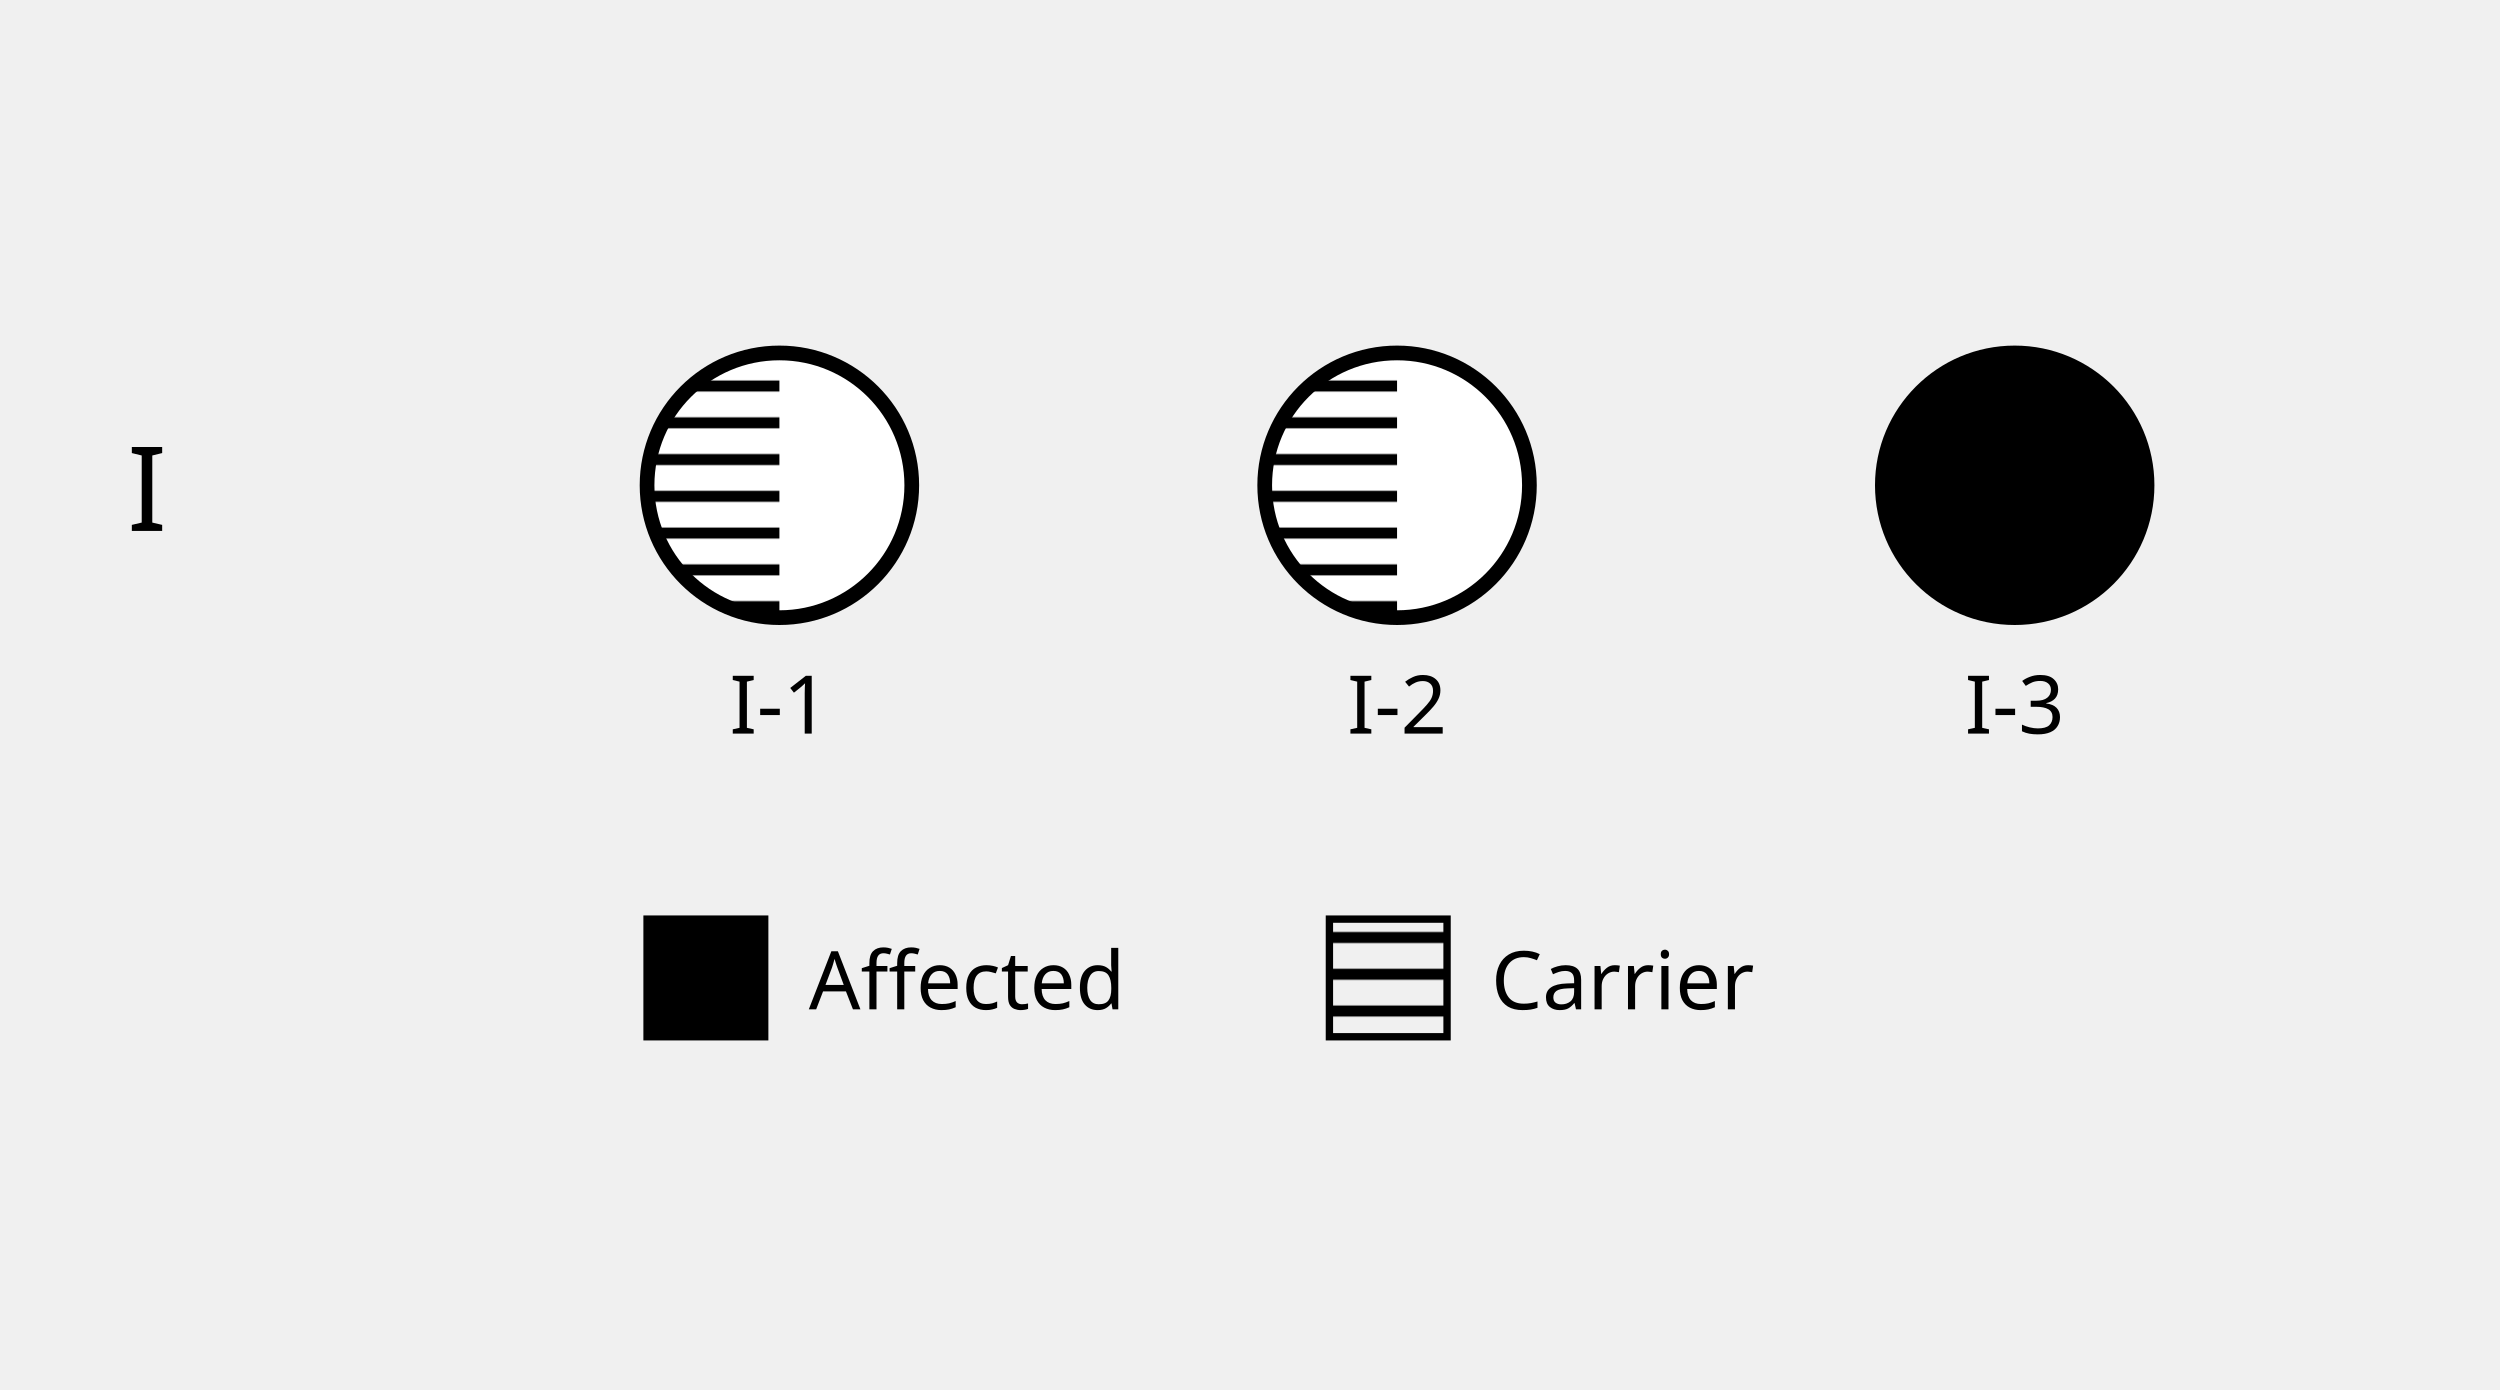
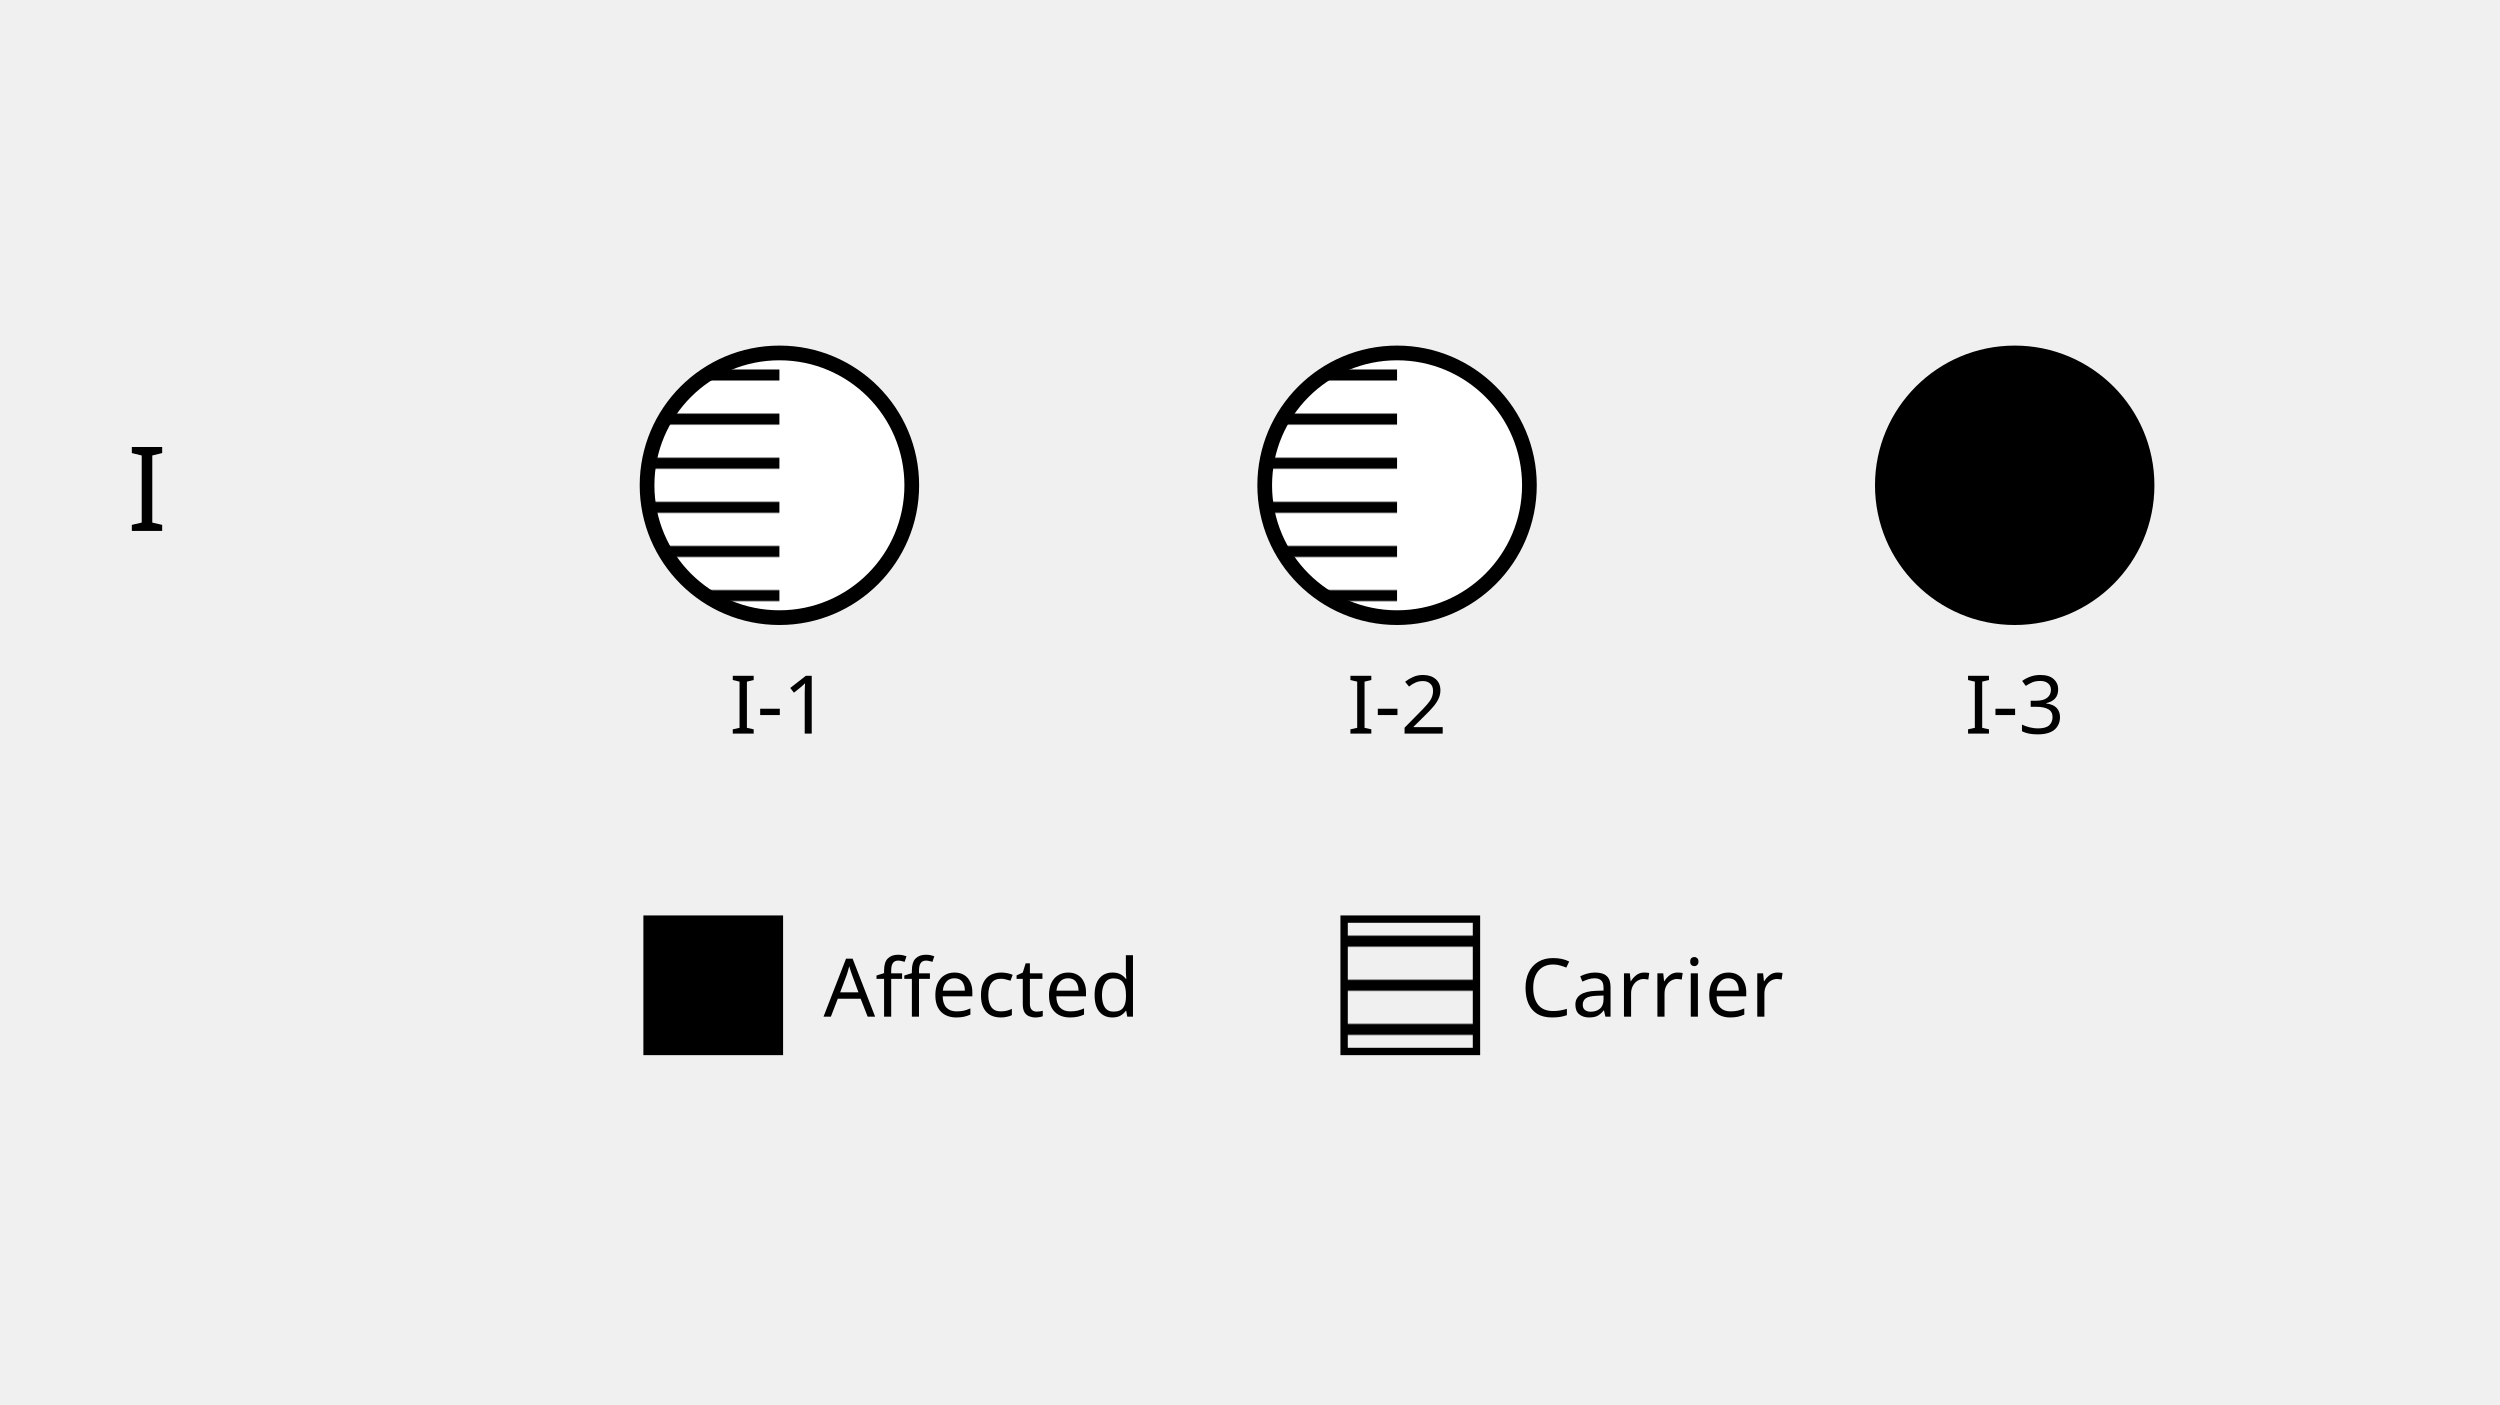
- <svg xmlns="http://www.w3.org/2000/svg" width="340" height="189" viewBox="0 0 340 189" class="pedigree" data-title="Carriers by inheritance: AR and X-linked alike under PARTITION_FILL, a dot for X-linked under INHERITANCE_GLYPH" data-conditions="[&quot;&quot;]">
+ <svg xmlns="http://www.w3.org/2000/svg" width="340" height="191" viewBox="0 0 340 191" class="pedigree" data-title="Carriers by inheritance: AR and X-linked alike under PARTITION_FILL, a dot for X-linked under INHERITANCE_GLYPH" data-conditions="[&quot;&quot;]">
  <defs>
    <pattern id="fill-affected-0" class="fill-pattern" data-condition="0" data-status="affected" width="8" height="8" patternUnits="userSpaceOnUse">
      <rect width="8" height="8" fill="#000000" />
    </pattern>
-     <pattern id="fill-carrier-0" class="fill-pattern" data-condition="0" data-status="carrier" width="5" height="5" patternUnits="userSpaceOnUse">
-       <rect x="0" y="1.75" width="5" height="1.5" fill="#000000" />
+     <pattern id="fill-carrier-0" class="fill-pattern" data-condition="0" data-status="carrier" width="6" height="6" patternUnits="userSpaceOnUse">
+       <rect x="0" y="2.25" width="6" height="1.5" fill="#000000" />
    </pattern>
  </defs>
  <g class="generation" data-generation="1">
    <text x="20" y="66" font-family="sans-serif" font-size="16" fill="#000000" text-anchor="middle" dominant-baseline="central">I</text>
  </g>
  <g id="ind-I-1" class="individual carrier" data-position="I-1" data-generation="1" data-index="1" data-gender="woman" data-condition-0="carrier">
    <circle class="backing" cx="106" cy="66" r="18" fill="#ffffff" />
    <clipPath id="clip-I-1">
-       <circle cx="106" cy="66" r="18" fill="none" />
+       <circle cx="0" cy="0" r="18" fill="none" />
    </clipPath>
-     <rect class="fill" data-condition="0" data-status="carrier" x="88" y="48" width="18" height="36" fill="url(#fill-carrier-0)" clip-path="url(#clip-I-1)" />
+     <rect class="fill" data-condition="0" data-status="carrier" x="-18" y="-18" width="18" height="36" transform="translate(106 66)" fill="url(#fill-carrier-0)" clip-path="url(#clip-I-1)" />
    <circle class="symbol" cx="106" cy="66" r="18" fill="none" stroke="#000000" stroke-width="2" />
    <text class="label" x="106" y="95.5" font-family="sans-serif" font-size="11" fill="#000000" text-anchor="middle" dominant-baseline="central">I-1</text>
    <rect class="hit" x="88" y="48" width="36" height="53" fill="none" pointer-events="all" />
  </g>
  <g id="ind-I-2" class="individual carrier" data-position="I-2" data-generation="1" data-index="2" data-gender="woman" data-condition-0="carrier">
    <circle class="backing" cx="190" cy="66" r="18" fill="#ffffff" />
    <clipPath id="clip-I-2">
-       <circle cx="190" cy="66" r="18" fill="none" />
+       <circle cx="0" cy="0" r="18" fill="none" />
    </clipPath>
-     <rect class="fill" data-condition="0" data-status="carrier" x="172" y="48" width="18" height="36" fill="url(#fill-carrier-0)" clip-path="url(#clip-I-2)" />
+     <rect class="fill" data-condition="0" data-status="carrier" x="-18" y="-18" width="18" height="36" transform="translate(190 66)" fill="url(#fill-carrier-0)" clip-path="url(#clip-I-2)" />
    <circle class="symbol" cx="190" cy="66" r="18" fill="none" stroke="#000000" stroke-width="2" />
    <text class="label" x="190" y="95.5" font-family="sans-serif" font-size="11" fill="#000000" text-anchor="middle" dominant-baseline="central">I-2</text>
    <rect class="hit" x="172" y="48" width="36" height="53" fill="none" pointer-events="all" />
  </g>
  <g id="ind-I-3" class="individual affected" data-position="I-3" data-generation="1" data-index="3" data-gender="woman" data-condition-0="affected">
    <circle class="backing" cx="274" cy="66" r="18" fill="#ffffff" />
-     <circle class="fill" data-condition="0" data-status="affected" cx="274" cy="66" r="18" fill="url(#fill-affected-0)" />
+     <circle class="fill" data-condition="0" data-status="affected" transform="translate(274 66)" cx="0" cy="0" r="18" fill="url(#fill-affected-0)" />
    <circle class="symbol" cx="274" cy="66" r="18" fill="none" stroke="#000000" stroke-width="2" />
    <text class="label" x="274" y="95.5" font-family="sans-serif" font-size="11" fill="#000000" text-anchor="middle" dominant-baseline="central">I-3</text>
    <rect class="hit" x="256" y="48" width="36" height="53" fill="none" pointer-events="all" />
  </g>
  <g id="key" class="key">
    <g id="key-affected-0" class="key-entry" data-condition="0" data-status="affected">
-       <rect class="swatch" x="88" y="125" width="16" height="16" fill="url(#fill-affected-0)" stroke="#000000" stroke-width="1" />
-       <text class="key-label" x="110" y="133" font-family="sans-serif" font-size="11" fill="#000000" text-anchor="start" dominant-baseline="central">Affected</text>
+       <rect class="swatch" x="0" y="0" width="18" height="18" transform="translate(88 125)" fill="url(#fill-affected-0)" stroke="#000000" stroke-width="1" />
+       <text class="key-label" x="112" y="134" font-family="sans-serif" font-size="11" fill="#000000" text-anchor="start" dominant-baseline="central">Affected</text>
    </g>
    <g id="key-carrier-0" class="key-entry" data-condition="0" data-status="carrier">
-       <rect class="swatch" x="180.8" y="125" width="16" height="16" fill="url(#fill-carrier-0)" stroke="#000000" stroke-width="1" />
-       <text class="key-label" x="202.8" y="133" font-family="sans-serif" font-size="11" fill="#000000" text-anchor="start" dominant-baseline="central">Carrier</text>
+       <rect class="swatch" x="0" y="0" width="18" height="18" transform="translate(182.8 125)" fill="url(#fill-carrier-0)" stroke="#000000" stroke-width="1" />
+       <text class="key-label" x="206.8" y="134" font-family="sans-serif" font-size="11" fill="#000000" text-anchor="start" dominant-baseline="central">Carrier</text>
    </g>
  </g>
</svg>
